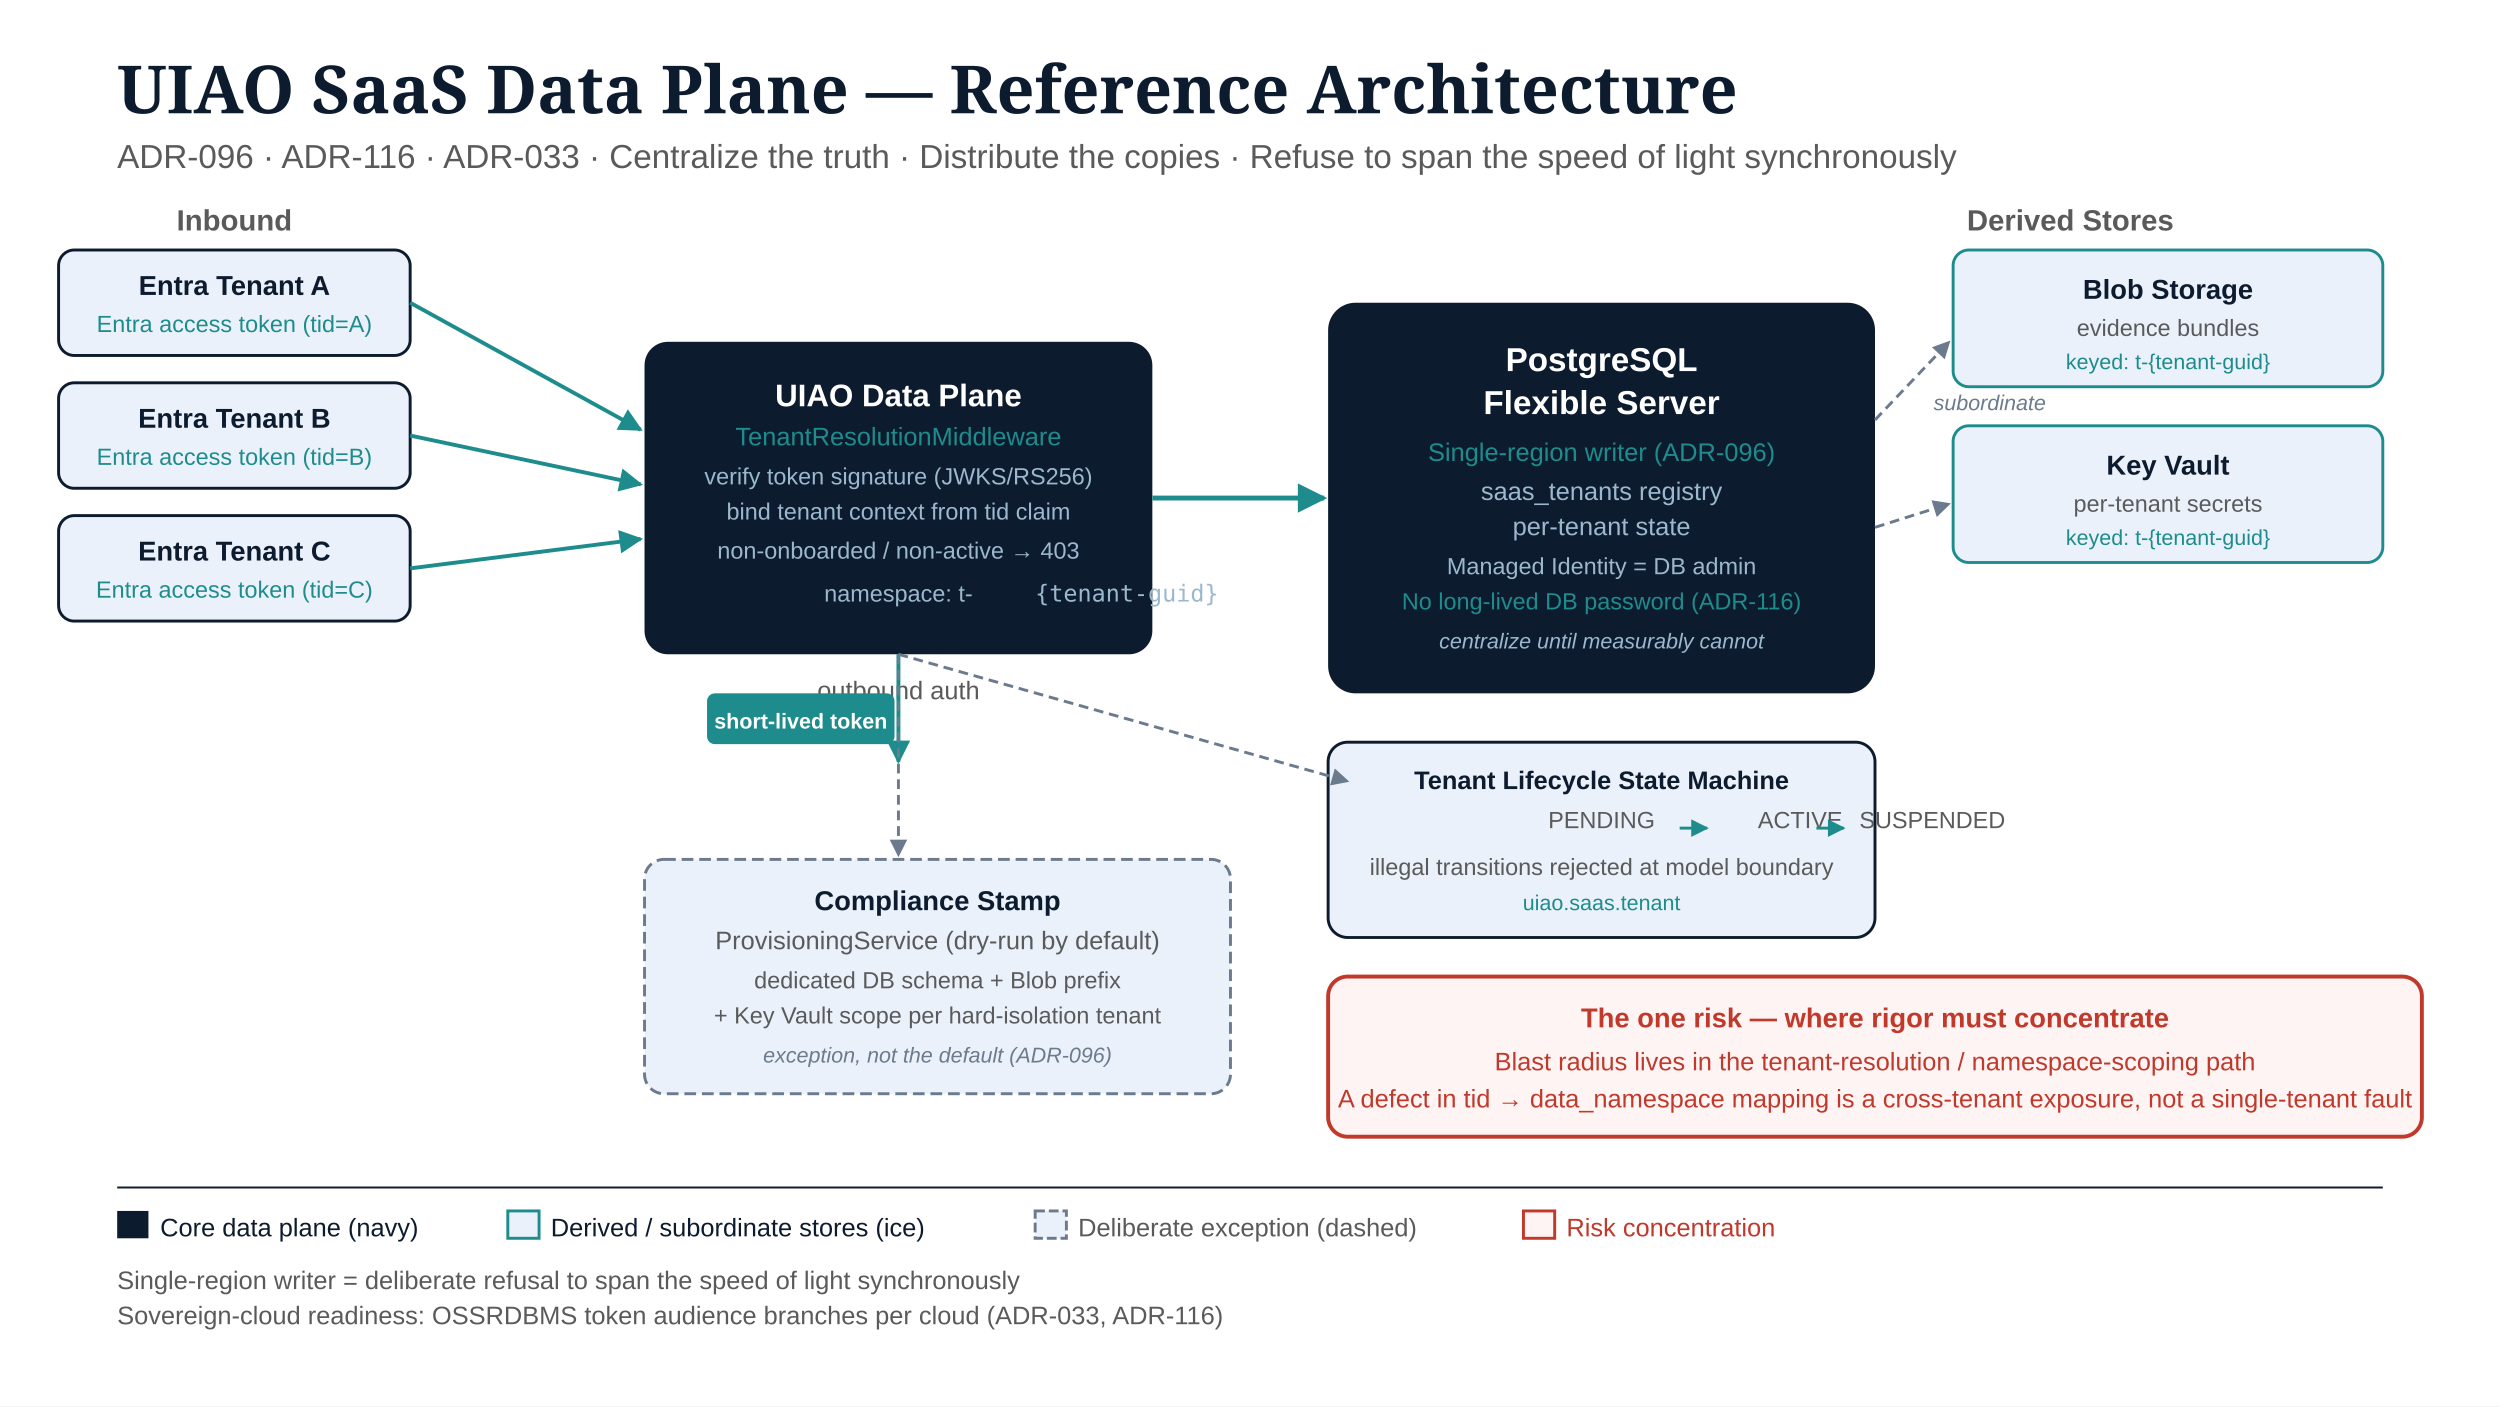
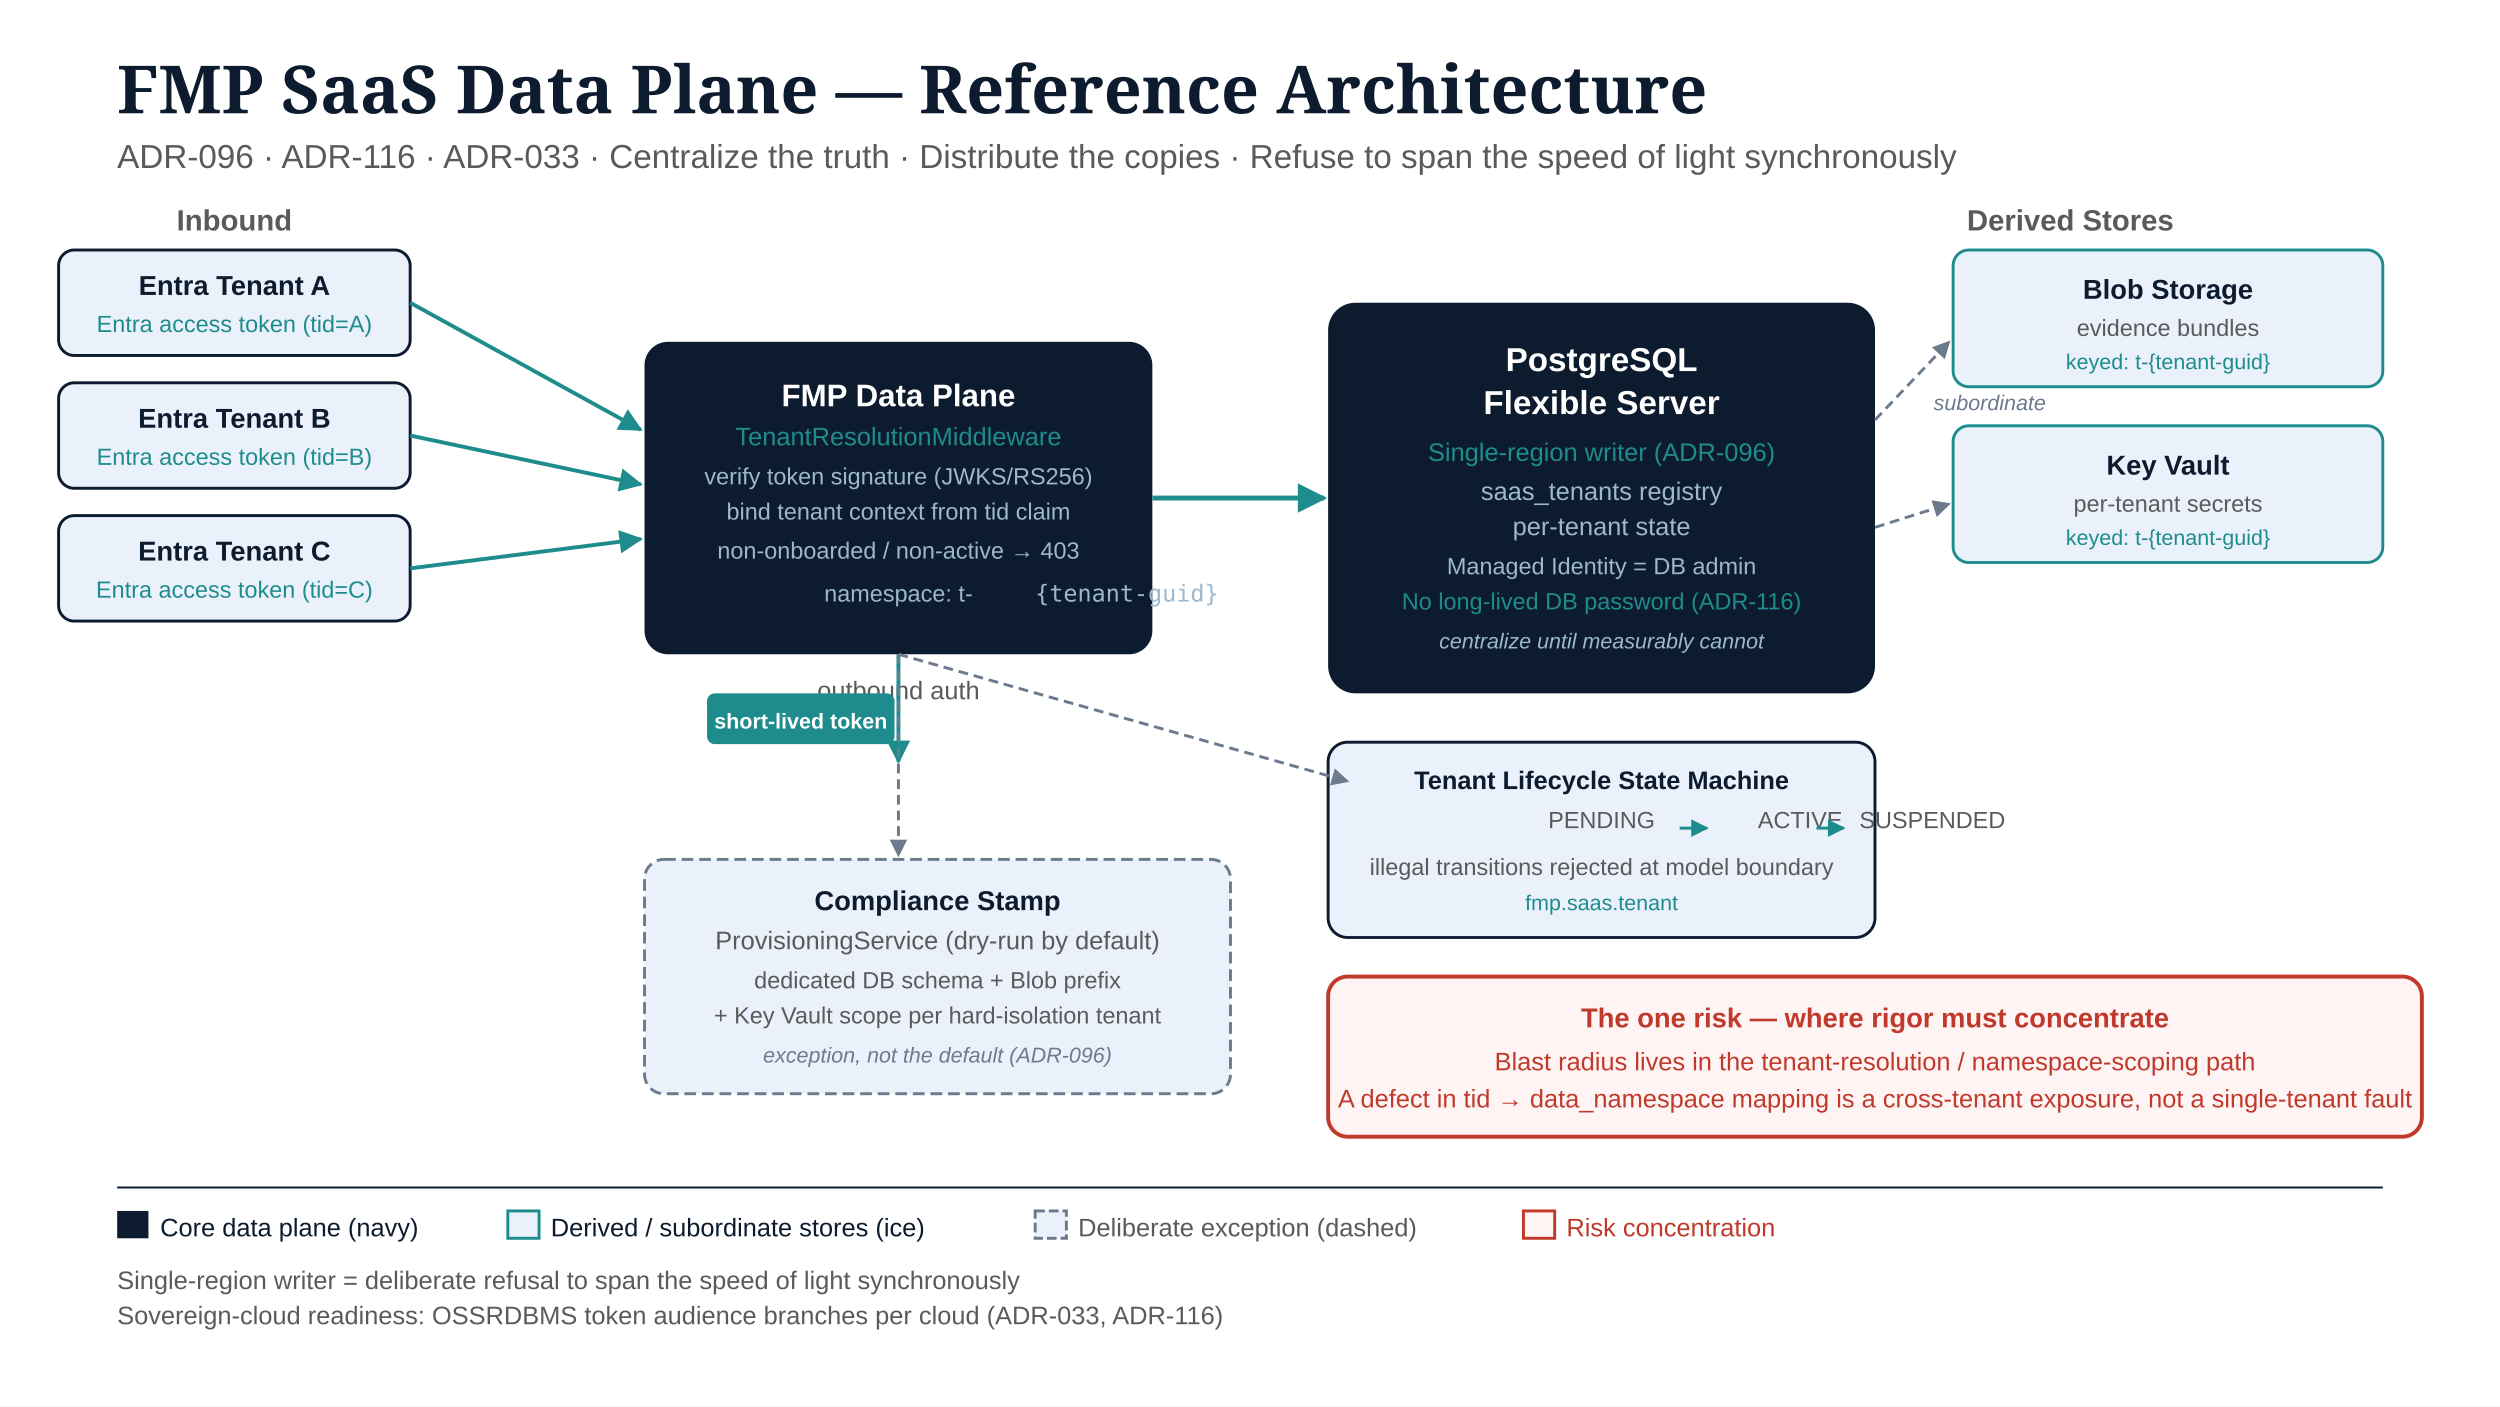
<svg xmlns="http://www.w3.org/2000/svg" viewBox="0 0 1280 720" font-family="Arial, Helvetica, sans-serif">
  <rect x="0" y="0" width="1280" height="720" fill="#FFFFFF" />
  <defs>
    <marker id="arr-teal" viewBox="0 0 10 10" refX="9" refY="5" markerWidth="6" markerHeight="6" orient="auto-start-reverse">
      <path d="M0,0 L10,5 L0,10 z" fill="#1E8C8C" />
    </marker>
    <marker id="arr-navy" viewBox="0 0 10 10" refX="9" refY="5" markerWidth="6" markerHeight="6" orient="auto-start-reverse">
      <path d="M0,0 L10,5 L0,10 z" fill="#0D1B2E" />
    </marker>
    <marker id="arr-grey" viewBox="0 0 10 10" refX="9" refY="5" markerWidth="6" markerHeight="6" orient="auto-start-reverse">
      <path d="M0,0 L10,5 L0,10 z" fill="#6B7A8D" />
    </marker>
  </defs>
-   <text x="60" y="58" font-family="Georgia, serif" font-size="34" font-weight="bold" fill="#0D1B2E">UIAO SaaS Data Plane — Reference Architecture</text>
+   <text x="60" y="58" font-family="Georgia, serif" font-size="34" font-weight="bold" fill="#0D1B2E">FMP SaaS Data Plane — Reference Architecture</text>
  <text x="60" y="86" font-size="17" fill="#5A5A5A">ADR-096 · ADR-116 · ADR-033 · Centralize the truth · Distribute the copies · Refuse to span the speed of light synchronously</text>
  <text x="120" y="118" text-anchor="middle" font-size="15" font-weight="bold" fill="#5A5A5A">Inbound</text>
  <rect x="30" y="128" width="180" height="54" rx="8" fill="#EAF1FB" stroke="#0D1B2E" stroke-width="1.5" />
  <text x="120" y="151" text-anchor="middle" font-size="14" font-weight="bold" fill="#0D1B2E">Entra Tenant A</text>
  <text x="120" y="170" text-anchor="middle" font-size="12" fill="#1E8C8C">Entra access token (tid=A)</text>
  <rect x="30" y="196" width="180" height="54" rx="8" fill="#EAF1FB" stroke="#0D1B2E" stroke-width="1.5" />
  <text x="120" y="219" text-anchor="middle" font-size="14" font-weight="bold" fill="#0D1B2E">Entra Tenant B</text>
  <text x="120" y="238" text-anchor="middle" font-size="12" fill="#1E8C8C">Entra access token (tid=B)</text>
  <rect x="30" y="264" width="180" height="54" rx="8" fill="#EAF1FB" stroke="#0D1B2E" stroke-width="1.5" />
  <text x="120" y="287" text-anchor="middle" font-size="14" font-weight="bold" fill="#0D1B2E">Entra Tenant C</text>
  <text x="120" y="306" text-anchor="middle" font-size="12" fill="#1E8C8C">Entra access token (tid=C)</text>
  <line x1="210" y1="155" x2="328" y2="220" stroke="#1E8C8C" stroke-width="2" marker-end="url(#arr-teal)" />
  <line x1="210" y1="223" x2="328" y2="248" stroke="#1E8C8C" stroke-width="2" marker-end="url(#arr-teal)" />
  <line x1="210" y1="291" x2="328" y2="276" stroke="#1E8C8C" stroke-width="2" marker-end="url(#arr-teal)" />
  <rect x="330" y="175" width="260" height="160" rx="12" fill="#0D1B2E" />
-   <text x="460" y="208" text-anchor="middle" font-size="16" font-weight="bold" fill="#FFFFFF">UIAO Data Plane</text>
+   <text x="460" y="208" text-anchor="middle" font-size="16" font-weight="bold" fill="#FFFFFF">FMP Data Plane</text>
  <text x="460" y="228" text-anchor="middle" font-size="13" fill="#1E8C8C">TenantResolutionMiddleware</text>
  <text x="460" y="248" text-anchor="middle" font-size="12" fill="#9BB8CC">verify token signature (JWKS/RS256)</text>
  <text x="460" y="266" text-anchor="middle" font-size="12" fill="#9BB8CC">bind tenant context from tid claim</text>
  <text x="460" y="286" text-anchor="middle" font-size="12" fill="#9BB8CC">non-onboarded / non-active → 403</text>
  <text x="460" y="308" text-anchor="middle" font-size="12" fill="#9BB8CC">namespace: t-</text>
  <text x="530" y="308" font-size="12" fill="#9BB8CC" font-family="Consolas, monospace">{tenant-guid}</text>
  <text x="460" y="358" text-anchor="middle" font-size="13" fill="#5A5A5A">outbound auth</text>
  <line x1="460" y1="335" x2="460" y2="390" stroke="#1E8C8C" stroke-width="2" marker-end="url(#arr-teal)" />
  <rect x="362" y="355" width="96" height="26" rx="4" fill="#1E8C8C" />
  <text x="410" y="373" text-anchor="middle" font-size="11" font-weight="bold" fill="#FFFFFF">short-lived token</text>
  <rect x="680" y="155" width="280" height="200" rx="14" fill="#0D1B2E" />
  <text x="820" y="190" text-anchor="middle" font-size="17" font-weight="bold" fill="#FFFFFF">PostgreSQL</text>
  <text x="820" y="212" text-anchor="middle" font-size="17" font-weight="bold" fill="#FFFFFF">Flexible Server</text>
  <text x="820" y="236" text-anchor="middle" font-size="13" fill="#1E8C8C">Single-region writer (ADR-096)</text>
  <text x="820" y="256" text-anchor="middle" font-size="13" fill="#9BB8CC">saas_tenants registry</text>
  <text x="820" y="274" text-anchor="middle" font-size="13" fill="#9BB8CC">per-tenant state</text>
  <text x="820" y="294" text-anchor="middle" font-size="12" fill="#9BB8CC">Managed Identity = DB admin</text>
  <text x="820" y="312" text-anchor="middle" font-size="12" fill="#1E8C8C">No long-lived DB password (ADR-116)</text>
  <text x="820" y="332" text-anchor="middle" font-size="11" fill="#9BB8CC" font-style="italic">centralize until measurably cannot</text>
  <line x1="590" y1="255" x2="678" y2="255" stroke="#1E8C8C" stroke-width="2.5" marker-end="url(#arr-teal)" />
  <text x="1060" y="118" text-anchor="middle" font-size="15" font-weight="bold" fill="#5A5A5A">Derived Stores</text>
  <rect x="1000" y="128" width="220" height="70" rx="8" fill="#EAF1FB" stroke="#1E8C8C" stroke-width="1.5" />
  <text x="1110" y="153" text-anchor="middle" font-size="14" font-weight="bold" fill="#0D1B2E">Blob Storage</text>
  <text x="1110" y="172" text-anchor="middle" font-size="12" fill="#5A5A5A">evidence bundles</text>
  <text x="1110" y="189" text-anchor="middle" font-size="11" fill="#1E8C8C">keyed: t-{tenant-guid}</text>
  <rect x="1000" y="218" width="220" height="70" rx="8" fill="#EAF1FB" stroke="#1E8C8C" stroke-width="1.5" />
  <text x="1110" y="243" text-anchor="middle" font-size="14" font-weight="bold" fill="#0D1B2E">Key Vault</text>
  <text x="1110" y="262" text-anchor="middle" font-size="12" fill="#5A5A5A">per-tenant secrets</text>
  <text x="1110" y="279" text-anchor="middle" font-size="11" fill="#1E8C8C">keyed: t-{tenant-guid}</text>
  <line x1="960" y1="215" x2="998" y2="175" stroke="#6B7A8D" stroke-width="1.5" marker-end="url(#arr-grey)" stroke-dasharray="5,3" />
  <line x1="960" y1="270" x2="998" y2="258" stroke="#6B7A8D" stroke-width="1.5" marker-end="url(#arr-grey)" stroke-dasharray="5,3" />
  <text x="990" y="210" font-size="11" fill="#6B7A8D" font-style="italic">subordinate</text>
  <rect x="680" y="380" width="280" height="100" rx="10" fill="#EAF1FB" stroke="#0D1B2E" stroke-width="1.5" />
  <text x="820" y="404" text-anchor="middle" font-size="13" font-weight="bold" fill="#0D1B2E">Tenant Lifecycle State Machine</text>
  <text x="820" y="424" text-anchor="middle" font-size="12" fill="#5A5A5A">PENDING</text>
  <line x1="860" y1="424" x2="874" y2="424" stroke="#1E8C8C" stroke-width="1.5" marker-end="url(#arr-teal)" />
  <text x="900" y="424" font-size="12" fill="#5A5A5A">ACTIVE</text>
  <line x1="930" y1="424" x2="944" y2="424" stroke="#1E8C8C" stroke-width="1.5" marker-end="url(#arr-teal)" />
  <text x="952" y="424" font-size="12" fill="#5A5A5A">SUSPENDED</text>
  <text x="820" y="448" text-anchor="middle" font-size="12" fill="#5A5A5A">illegal transitions rejected at model boundary</text>
-   <text x="820" y="466" text-anchor="middle" font-size="11" fill="#1E8C8C">uiao.saas.tenant</text>
+   <text x="820" y="466" text-anchor="middle" font-size="11" fill="#1E8C8C">fmp.saas.tenant</text>
  <line x1="460" y1="335" x2="690" y2="400" stroke="#6B7A8D" stroke-width="1.5" stroke-dasharray="5,3" marker-end="url(#arr-grey)" />
  <rect x="330" y="440" width="300" height="120" rx="10" fill="#EAF1FB" stroke="#6B7A8D" stroke-width="1.5" stroke-dasharray="6,3" />
  <text x="480" y="466" text-anchor="middle" font-size="14" font-weight="bold" fill="#0D1B2E">Compliance Stamp</text>
  <text x="480" y="486" text-anchor="middle" font-size="13" fill="#5A5A5A">ProvisioningService (dry-run by default)</text>
  <text x="480" y="506" text-anchor="middle" font-size="12" fill="#5A5A5A">dedicated DB schema + Blob prefix</text>
  <text x="480" y="524" text-anchor="middle" font-size="12" fill="#5A5A5A">+ Key Vault scope per hard-isolation tenant</text>
  <text x="480" y="544" text-anchor="middle" font-size="11" fill="#6B7A8D" font-style="italic">exception, not the default (ADR-096)</text>
  <line x1="460" y1="335" x2="460" y2="438" stroke="#6B7A8D" stroke-width="1.5" stroke-dasharray="5,3" marker-end="url(#arr-grey)" />
  <rect x="680" y="500" width="560" height="82" rx="10" fill="#FFF4F4" stroke="#C0392B" stroke-width="2" />
  <text x="960" y="526" text-anchor="middle" font-size="14" font-weight="bold" fill="#C0392B">The one risk — where rigor must concentrate</text>
  <text x="960" y="548" text-anchor="middle" font-size="13" fill="#C0392B">Blast radius lives in the tenant-resolution / namespace-scoping path</text>
  <text x="960" y="567" text-anchor="middle" font-size="13" fill="#C0392B">A defect in tid → data_namespace mapping is a cross-tenant exposure, not a single-tenant fault</text>
  <line x1="60" y1="608" x2="1220" y2="608" stroke="#0D1B2E" stroke-width="1" />
  <rect x="60" y="620" width="16" height="14" fill="#0D1B2E" />
  <text x="82" y="633" font-size="13" fill="#0D1B2E">Core data plane (navy)</text>
  <rect x="260" y="620" width="16" height="14" fill="#EAF1FB" stroke="#1E8C8C" stroke-width="1.5" />
  <text x="282" y="633" font-size="13" fill="#0D1B2E">Derived / subordinate stores (ice)</text>
  <rect x="530" y="620" width="16" height="14" fill="#EAF1FB" stroke="#6B7A8D" stroke-width="1.5" stroke-dasharray="5,2" />
  <text x="552" y="633" font-size="13" fill="#5A5A5A">Deliberate exception (dashed)</text>
  <rect x="780" y="620" width="16" height="14" fill="#FFF4F4" stroke="#C0392B" stroke-width="1.5" />
  <text x="802" y="633" font-size="13" fill="#C0392B">Risk concentration</text>
  <text x="60" y="660" font-size="13" fill="#5A5A5A">Single-region writer = deliberate refusal to span the speed of light synchronously</text>
  <text x="60" y="678" font-size="13" fill="#5A5A5A">Sovereign-cloud readiness: OSSRDBMS token audience branches per cloud (ADR-033, ADR-116)</text>
</svg>
